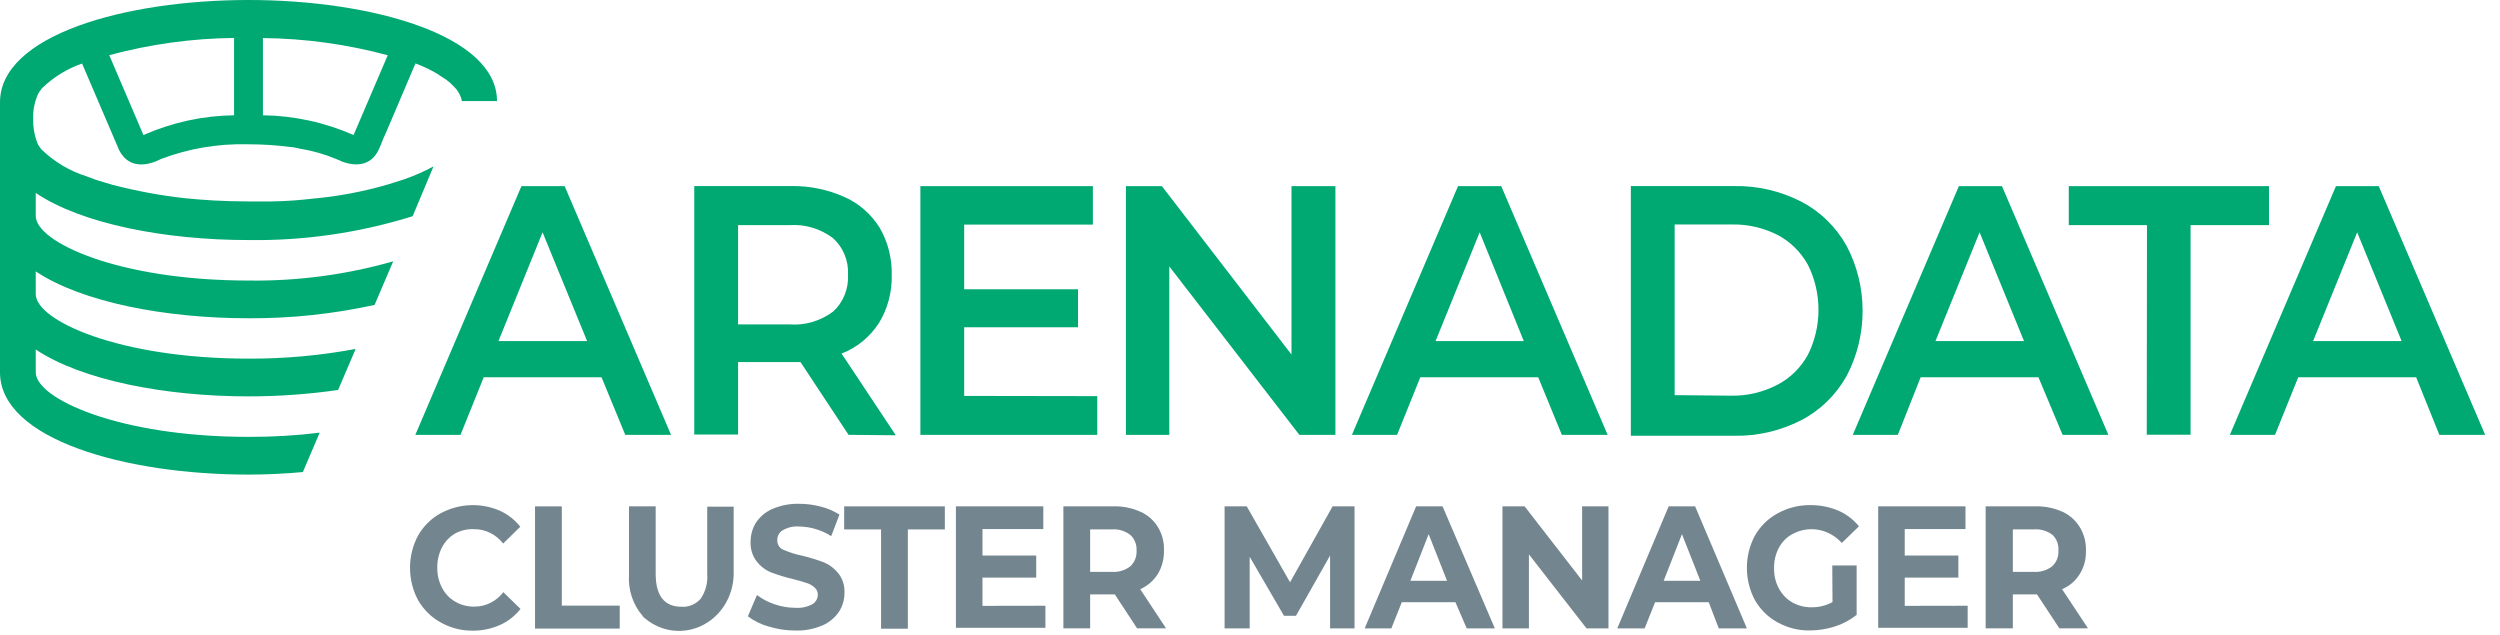
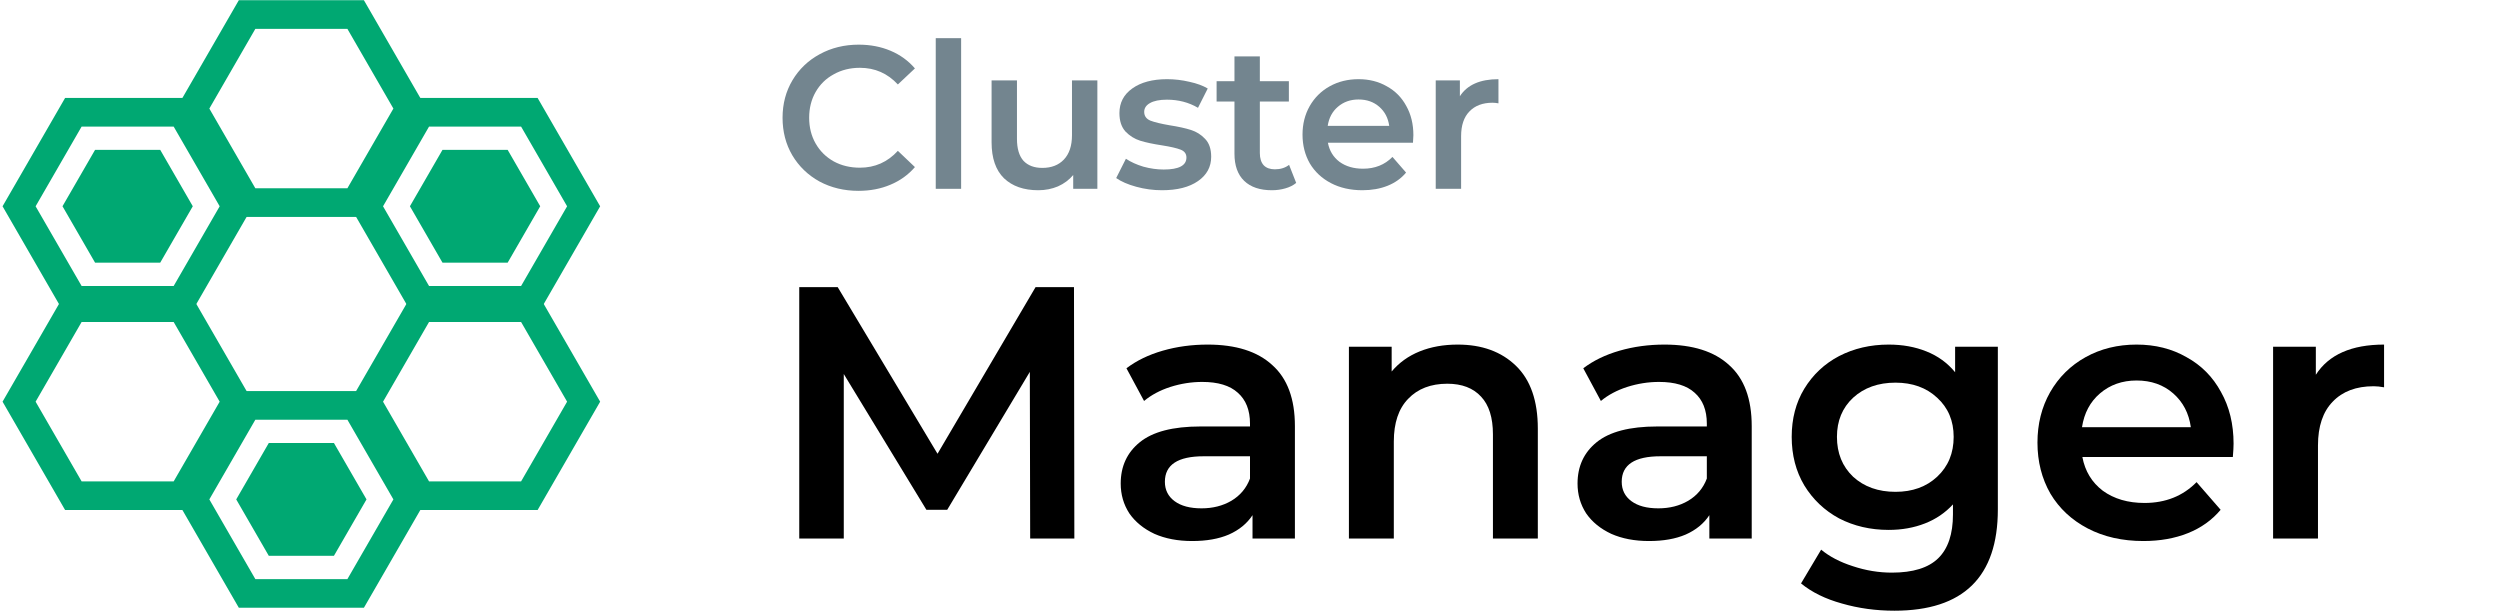
- <svg xmlns="http://www.w3.org/2000/svg" viewBox="0 0 134 34" fill="none">
-   <path d="M13.319 0C6.702 0 0 1.886 0 5.481V19.957C0 23.552 6.724 25.438 13.319 25.438C14.289 25.438 15.275 25.391 16.233 25.302L17.135 23.191C15.869 23.346 14.594 23.421 13.319 23.416C6.365 23.416 1.916 21.364 1.916 19.957V18.733C4.382 20.382 8.859 21.246 13.319 21.246C14.925 21.247 16.53 21.132 18.121 20.903L19.063 18.703C17.167 19.057 15.245 19.231 13.319 19.223C6.365 19.223 1.916 17.177 1.916 15.764V14.546C4.382 16.196 8.859 17.059 13.319 17.059C15.589 17.071 17.854 16.831 20.077 16.344L21.074 14.008C18.547 14.728 15.937 15.074 13.319 15.037C6.365 15.037 1.916 12.985 1.916 11.572V10.342C4.382 12.004 8.859 12.867 13.319 12.867C16.296 12.91 19.262 12.479 22.117 11.59L23.237 8.917C22.743 9.186 22.23 9.413 21.702 9.597C21.702 9.597 21.702 9.597 21.702 9.597C21.702 9.597 21.545 9.656 21.394 9.697C21.242 9.739 21.08 9.804 20.873 9.863C19.525 10.262 18.144 10.526 16.749 10.649C16.087 10.726 15.365 10.785 14.591 10.797C14.182 10.797 13.762 10.797 13.325 10.797C12.042 10.797 10.904 10.726 9.873 10.62C8.584 10.474 7.305 10.237 6.046 9.91L5.581 9.774C5.271 9.688 4.966 9.583 4.668 9.461C3.762 9.181 2.928 8.688 2.23 8.018V8.018C2.196 7.984 2.167 7.944 2.146 7.9C2.084 7.832 2.034 7.751 2 7.663C1.986 7.61 1.968 7.559 1.944 7.51C1.828 7.148 1.771 6.768 1.776 6.386C1.759 5.982 1.826 5.578 1.972 5.203C2.021 5.054 2.1 4.917 2.202 4.801C2.219 4.768 2.242 4.738 2.269 4.713C2.883 4.122 3.609 3.677 4.399 3.406L6.242 7.711L6.393 8.065C6.623 8.497 7.144 9.106 8.338 8.657L8.635 8.521C10.106 7.964 11.662 7.697 13.224 7.734H13.336C14.085 7.734 14.834 7.783 15.578 7.882C15.746 7.882 15.914 7.941 16.087 7.971C16.737 8.076 17.375 8.256 17.987 8.509L18.054 8.538C18.146 8.572 18.236 8.612 18.323 8.657C19.444 9.071 20.004 8.568 20.239 8.136C20.312 7.996 20.378 7.852 20.436 7.705L20.548 7.421L20.733 7.007L22.268 3.4C22.677 3.551 23.072 3.739 23.45 3.962C23.544 4.033 23.641 4.098 23.742 4.157C23.876 4.238 24.003 4.331 24.123 4.435C24.207 4.512 24.291 4.6 24.364 4.677C24.442 4.748 24.508 4.832 24.56 4.926C24.613 5.004 24.657 5.089 24.689 5.18C24.723 5.254 24.746 5.334 24.756 5.416H26.639C26.639 1.886 19.915 0 13.319 0ZM12.546 6.179C10.877 6.2 9.228 6.56 7.688 7.238L5.856 2.957C8.043 2.368 10.289 2.058 12.546 2.034V6.179ZM18.951 7.238C17.41 6.56 15.761 6.2 14.093 6.179V2.04C16.35 2.063 18.596 2.372 20.783 2.962L18.951 7.238Z" fill="#00A872" />
-   <path d="M32.242 20.222H25.927L24.683 23.308H22.262L27.95 9.975H30.264L35.968 23.308H33.514L32.242 20.222ZM31.469 18.282L29.082 12.452L26.717 18.282H31.469Z" fill="#00A872" />
-   <path d="M45.483 23.307L42.905 19.405C42.793 19.405 42.63 19.405 42.417 19.405H39.56V23.29H37.212V9.973H42.417C43.399 9.958 44.372 10.159 45.275 10.565C46.039 10.903 46.69 11.473 47.147 12.203C47.591 12.964 47.817 13.845 47.797 14.739C47.819 15.657 47.577 16.56 47.102 17.329C46.613 18.075 45.916 18.641 45.107 18.95L48.015 23.331L45.483 23.307ZM44.636 12.753C43.957 12.249 43.134 12.007 42.305 12.067H39.56V17.389H42.328C43.157 17.45 43.981 17.205 44.659 16.697C44.926 16.453 45.136 16.149 45.274 15.807C45.412 15.464 45.474 15.093 45.455 14.722C45.472 14.349 45.407 13.977 45.265 13.635C45.123 13.294 44.908 12.992 44.636 12.753V12.753Z" fill="#00A872" />
-   <path d="M58.813 21.233V23.308H49.332V9.975H58.578V12.038H51.68V15.503H57.782V17.543H51.68V21.221L58.813 21.233Z" fill="#00A872" />
-   <path d="M71.578 9.975V23.308H69.645L62.674 14.279V23.308H60.349V9.975H62.276L69.224 19.004V9.975H71.578Z" fill="#00A872" />
-   <path d="M82.449 20.222H76.128L74.884 23.308H72.463L78.151 9.975H80.465L86.169 23.308H83.715L82.449 20.222ZM81.675 18.282L79.311 12.452L76.946 18.282H81.675Z" fill="#00A872" />
-   <path d="M87.413 9.974H92.938C94.182 9.948 95.415 10.231 96.535 10.802C97.549 11.323 98.397 12.145 98.973 13.168C99.539 14.236 99.836 15.441 99.836 16.665C99.836 17.89 99.539 19.094 98.973 20.163C98.397 21.185 97.549 22.007 96.535 22.528C95.415 23.099 94.182 23.383 92.938 23.356H87.413V9.974ZM92.832 21.209C93.68 21.218 94.519 21.015 95.28 20.618C95.959 20.263 96.524 19.706 96.905 19.015C97.277 18.273 97.471 17.446 97.471 16.606C97.471 15.766 97.277 14.939 96.905 14.196C96.524 13.506 95.959 12.949 95.28 12.594C94.517 12.207 93.678 12.015 92.832 12.032H89.761V21.18L92.832 21.209Z" fill="#00A872" />
-   <path d="M109.261 20.222H102.946L101.724 23.308H99.309L104.997 9.975H107.305L113.009 23.308H110.555L109.261 20.222ZM108.487 18.282L106.106 12.452L103.741 18.282H108.487Z" fill="#00A872" />
-   <path d="M115.078 12.068H110.886V9.975H121.617V12.068H117.414V23.303H115.066L115.078 12.068Z" fill="#00A872" />
-   <path d="M129.506 20.222H123.185L121.941 23.308H119.521L125.208 9.975H127.5L133.204 23.308H130.75L129.506 20.222ZM128.727 18.282L126.345 12.452L123.981 18.282H128.727Z" fill="#00A872" />
-   <path d="M23.618 33.36C23.122 33.089 22.706 32.68 22.414 32.177C22.127 31.647 21.977 31.047 21.977 30.436C21.977 29.825 22.127 29.225 22.414 28.695C22.706 28.192 23.122 27.783 23.618 27.512C24.107 27.249 24.645 27.101 25.193 27.078C25.741 27.054 26.288 27.156 26.796 27.376C27.218 27.567 27.593 27.861 27.888 28.233L26.969 29.132C26.78 28.89 26.542 28.695 26.273 28.562C26.003 28.429 25.709 28.361 25.411 28.363C25.06 28.347 24.711 28.427 24.397 28.594C24.099 28.766 23.854 29.025 23.691 29.339C23.52 29.671 23.433 30.044 23.439 30.421C23.432 30.799 23.519 31.172 23.691 31.503C23.854 31.818 24.099 32.076 24.397 32.248C24.711 32.43 25.065 32.522 25.423 32.514C25.721 32.517 26.016 32.449 26.285 32.315C26.555 32.181 26.793 31.984 26.98 31.74L27.899 32.639C27.599 33.021 27.214 33.319 26.779 33.508C26.317 33.709 25.821 33.81 25.322 33.803C24.728 33.808 24.142 33.656 23.618 33.36V33.36Z" fill="#73858F" />
-   <path d="M28.678 27.141H30.113V32.462H33.217V33.692H28.678V27.141Z" fill="#73858F" />
-   <path d="M34.45 33.018C34.191 32.722 33.992 32.373 33.866 31.992C33.74 31.612 33.688 31.209 33.715 30.807V27.141H35.144V30.748C35.144 31.93 35.609 32.522 36.528 32.522C36.718 32.535 36.909 32.504 37.086 32.43C37.264 32.356 37.423 32.242 37.554 32.096C37.819 31.711 37.944 31.239 37.907 30.765V27.158H39.325V30.825C39.306 31.412 39.13 31.981 38.816 32.467C38.503 32.952 38.064 33.333 37.553 33.565C37.041 33.797 36.478 33.87 35.928 33.777C35.379 33.683 34.866 33.426 34.45 33.036V33.018Z" fill="#73858F" />
-   <path d="M41.207 33.584C40.805 33.476 40.425 33.289 40.086 33.034L40.574 31.893C40.862 32.112 41.182 32.28 41.521 32.39C41.883 32.516 42.261 32.579 42.642 32.579C42.953 32.602 43.265 32.534 43.544 32.384C43.63 32.334 43.703 32.261 43.754 32.171C43.806 32.082 43.833 31.98 43.835 31.875C43.837 31.802 43.822 31.728 43.792 31.662C43.761 31.595 43.717 31.536 43.661 31.491C43.533 31.374 43.382 31.289 43.219 31.243C43.039 31.178 42.798 31.113 42.49 31.036C42.097 30.942 41.71 30.823 41.33 30.681C41.028 30.558 40.762 30.355 40.557 30.09C40.33 29.796 40.214 29.422 40.232 29.043C40.23 28.675 40.332 28.315 40.523 28.008C40.746 27.68 41.054 27.426 41.409 27.275C41.865 27.083 42.353 26.99 42.843 27.003C43.234 27.003 43.624 27.055 44.003 27.157C44.353 27.244 44.687 27.387 44.995 27.583L44.552 28.736C44.034 28.408 43.442 28.231 42.838 28.221C42.528 28.195 42.218 28.268 41.947 28.428C41.857 28.481 41.782 28.56 41.732 28.655C41.682 28.75 41.657 28.858 41.661 28.966C41.66 29.076 41.692 29.183 41.751 29.273C41.81 29.363 41.894 29.431 41.992 29.469C42.319 29.61 42.659 29.717 43.006 29.788C43.399 29.882 43.786 30.001 44.166 30.143C44.465 30.27 44.731 30.474 44.939 30.734C45.165 31.025 45.281 31.393 45.264 31.769C45.267 32.134 45.163 32.491 44.967 32.792C44.742 33.121 44.433 33.375 44.076 33.525C43.617 33.72 43.125 33.812 42.63 33.797C42.149 33.796 41.67 33.725 41.207 33.584V33.584Z" fill="#73858F" />
-   <path d="M47.225 28.377H45.247V27.141H50.643V28.377H48.66V33.698H47.225V28.377Z" fill="#73858F" />
-   <path d="M56.034 32.468V33.651H51.237V27.141H55.922V28.359H52.661V29.778H55.541V30.96H52.661V32.474L56.034 32.468Z" fill="#73858F" />
-   <path d="M60.948 33.679L59.754 31.858H58.432V33.679H56.998V27.139H59.698C60.189 27.129 60.675 27.228 61.127 27.429C61.515 27.598 61.845 27.889 62.071 28.262C62.296 28.636 62.407 29.074 62.388 29.516C62.398 29.96 62.283 30.396 62.057 30.77C61.825 31.131 61.498 31.412 61.116 31.58L62.5 33.679H60.948ZM60.584 28.671C60.3 28.455 59.953 28.35 59.603 28.375H58.432V30.652H59.603C59.953 30.677 60.3 30.572 60.584 30.356C60.697 30.252 60.785 30.123 60.844 29.977C60.902 29.832 60.928 29.674 60.92 29.516C60.93 29.358 60.904 29.199 60.846 29.052C60.788 28.905 60.698 28.775 60.584 28.671V28.671Z" fill="#73858F" />
-   <path d="M71.292 33.681V29.778L69.465 33.006H68.821L66.983 29.843V33.681H65.638V27.141H66.826L69.146 31.209L71.427 27.141H72.603V33.681H71.292Z" fill="#73858F" />
-   <path d="M78.011 32.279H75.136L74.576 33.681H73.147L75.904 27.141H77.322L80.123 33.681H78.616L78.011 32.279ZM77.562 31.132L76.576 28.631L75.596 31.132H77.562Z" fill="#73858F" />
-   <path d="M86.214 27.141V33.681H85.037L81.95 29.713V33.681H80.532V27.141H81.72L84.802 31.114V27.141H86.214Z" fill="#73858F" />
-   <path d="M91.588 32.279H88.713L88.153 33.681H86.685L89.441 27.141H90.859L93.633 33.681H92.126L91.588 32.279ZM91.139 31.132L90.153 28.631L89.172 31.132H91.139Z" fill="#73858F" />
-   <path d="M98.211 30.309H99.516V32.958C99.165 33.236 98.771 33.446 98.351 33.579C97.917 33.719 97.466 33.791 97.012 33.792C96.409 33.803 95.814 33.654 95.28 33.36C94.781 33.091 94.363 32.682 94.07 32.178C93.783 31.647 93.633 31.047 93.633 30.436C93.633 29.826 93.783 29.225 94.07 28.695C94.365 28.191 94.785 27.781 95.286 27.512C95.827 27.216 96.43 27.066 97.04 27.075C97.546 27.07 98.048 27.168 98.519 27.364C98.951 27.548 99.335 27.838 99.64 28.21L98.721 29.103C98.386 28.731 97.947 28.484 97.468 28.398C96.989 28.313 96.496 28.394 96.065 28.63C95.763 28.795 95.514 29.05 95.347 29.363C95.171 29.697 95.082 30.075 95.09 30.457C95.082 30.835 95.171 31.209 95.347 31.539C95.513 31.854 95.76 32.112 96.059 32.284C96.379 32.466 96.738 32.557 97.101 32.55C97.491 32.556 97.876 32.461 98.222 32.272L98.211 30.309Z" fill="#73858F" />
-   <path d="M105.467 32.468V33.651H100.671V27.141H105.35V28.359H102.094V29.778H104.969V30.96H102.094V32.474L105.467 32.468Z" fill="#73858F" />
-   <path d="M110.382 33.679L109.182 31.858H107.888V33.679H106.431V27.139H109.115C109.605 27.129 110.092 27.228 110.544 27.429C110.93 27.601 111.258 27.892 111.483 28.265C111.708 28.638 111.821 29.075 111.805 29.516C111.821 29.958 111.707 30.393 111.478 30.763C111.249 31.133 110.917 31.419 110.527 31.58L111.917 33.679H110.382ZM110.017 28.671C109.731 28.455 109.382 28.35 109.031 28.375H107.888V30.652H109.009C109.36 30.677 109.709 30.572 109.995 30.356C110.108 30.252 110.197 30.123 110.255 29.977C110.313 29.832 110.339 29.674 110.331 29.516C110.344 29.36 110.322 29.202 110.267 29.055C110.213 28.909 110.127 28.777 110.017 28.671Z" fill="#73858F" />
+ <svg xmlns="http://www.w3.org/2000/svg" width="131" height="32" viewBox="0 0 131 32" fill="none">
+   <path d="M21.48 5.689L18.636 10.616L12.947 10.616L10.103 5.689L12.947 0.762L18.636 0.762L21.48 5.689Z" stroke="#00A872" stroke-width="1.5" />
+   <path d="M21.48 26.169L18.636 31.096L12.947 31.096L10.103 26.169L12.947 21.243L18.636 21.243L21.48 26.169Z" stroke="#00A872" stroke-width="1.5" />
+   <path d="M30.582 21.048L27.738 25.975L22.049 25.975L19.205 21.048L22.049 16.122L27.738 16.122L30.582 21.048Z" stroke="#00A872" stroke-width="1.5" />
+   <path d="M30.582 10.81L27.738 15.737L22.049 15.737L19.205 10.81L22.049 5.883L27.738 5.883L30.582 10.81Z" stroke="#00A872" stroke-width="1.5" />
+   <path d="M12.377 10.81L9.533 15.737L3.844 15.737L1 10.81L3.844 5.883L9.533 5.883L12.377 10.81Z" stroke="#00A872" stroke-width="1.5" />
+   <path d="M10.102 10.808L8.395 13.764L4.982 13.764L3.275 10.808L4.982 7.852L8.395 7.852L10.102 10.808Z" fill="#00A872" />
+   <path d="M28.307 10.808L26.601 13.764L23.187 13.764L21.48 10.808L23.187 7.852L26.601 7.852L28.307 10.808Z" fill="#00A872" />
+   <path d="M19.205 26.169L17.498 29.125L14.085 29.125L12.378 26.169L14.085 23.213L17.498 23.213L19.205 26.169Z" fill="#00A872" />
+   <path d="M12.377 21.048L9.533 25.975L3.844 25.975L1 21.048L3.844 16.122L9.533 16.122L12.377 21.048Z" stroke="#00A872" stroke-width="1.5" />
+   <path d="M44.985 10C44.233 10 43.552 9.837 42.942 9.511C42.339 9.177 41.864 8.72 41.517 8.138C41.176 7.557 41.006 6.901 41.006 6.17C41.006 5.44 41.18 4.784 41.527 4.202C41.875 3.621 42.35 3.167 42.953 2.84C43.563 2.507 44.243 2.34 44.995 2.34C45.605 2.34 46.162 2.447 46.665 2.66C47.169 2.872 47.594 3.181 47.942 3.585L47.048 4.426C46.509 3.844 45.846 3.553 45.059 3.553C44.548 3.553 44.091 3.667 43.687 3.894C43.282 4.113 42.967 4.422 42.74 4.819C42.513 5.216 42.4 5.667 42.4 6.17C42.4 6.674 42.513 7.124 42.74 7.521C42.967 7.918 43.282 8.23 43.687 8.457C44.091 8.677 44.548 8.787 45.059 8.787C45.846 8.787 46.509 8.493 47.048 7.904L47.942 8.755C47.594 9.16 47.165 9.468 46.655 9.681C46.151 9.894 45.594 10 44.985 10Z" fill="#73858F" />
+   <path d="M49.033 2H50.363V9.894H49.033V2Z" fill="#73858F" />
+   <path d="M57.502 4.213V9.894H56.236V9.17C56.023 9.426 55.757 9.624 55.438 9.766C55.119 9.901 54.775 9.968 54.406 9.968C53.647 9.968 53.048 9.759 52.608 9.34C52.176 8.915 51.959 8.287 51.959 7.457V4.213H53.289V7.277C53.289 7.787 53.403 8.17 53.63 8.426C53.864 8.674 54.193 8.798 54.619 8.798C55.094 8.798 55.47 8.652 55.746 8.362C56.03 8.064 56.172 7.638 56.172 7.085V4.213H57.502Z" fill="#73858F" />
+   <path d="M60.892 9.968C60.431 9.968 59.981 9.908 59.541 9.787C59.101 9.667 58.75 9.514 58.488 9.33L58.998 8.319C59.254 8.489 59.559 8.628 59.913 8.734C60.275 8.833 60.63 8.883 60.977 8.883C61.771 8.883 62.169 8.674 62.169 8.255C62.169 8.057 62.066 7.918 61.86 7.84C61.661 7.762 61.339 7.688 60.892 7.617C60.424 7.546 60.041 7.465 59.743 7.372C59.452 7.28 59.197 7.121 58.977 6.894C58.764 6.66 58.658 6.337 58.658 5.926C58.658 5.387 58.881 4.957 59.328 4.638C59.782 4.312 60.392 4.149 61.158 4.149C61.548 4.149 61.938 4.195 62.328 4.287C62.718 4.372 63.037 4.489 63.285 4.638L62.775 5.649C62.293 5.365 61.75 5.223 61.147 5.223C60.757 5.223 60.459 5.284 60.254 5.404C60.055 5.518 59.956 5.67 59.956 5.862C59.956 6.074 60.062 6.227 60.275 6.319C60.495 6.404 60.832 6.486 61.285 6.564C61.739 6.635 62.112 6.716 62.403 6.809C62.693 6.901 62.942 7.057 63.147 7.277C63.36 7.496 63.466 7.809 63.466 8.213C63.466 8.745 63.236 9.17 62.775 9.489C62.314 9.809 61.686 9.968 60.892 9.968Z" fill="#73858F" />
+   <path d="M67.92 9.585C67.764 9.713 67.573 9.809 67.346 9.872C67.126 9.936 66.892 9.968 66.644 9.968C66.019 9.968 65.537 9.805 65.197 9.479C64.856 9.152 64.686 8.677 64.686 8.053V5.319H63.75V4.255H64.686V2.957H66.016V4.255H67.537V5.319H66.016V8.021C66.016 8.298 66.083 8.511 66.218 8.66C66.353 8.801 66.548 8.872 66.803 8.872C67.101 8.872 67.349 8.794 67.548 8.638L67.92 9.585Z" fill="#73858F" />
+   <path d="M74.061 7.085C74.061 7.177 74.054 7.309 74.04 7.479H69.582C69.66 7.897 69.862 8.23 70.189 8.479C70.522 8.72 70.933 8.84 71.423 8.84C72.047 8.84 72.561 8.635 72.965 8.223L73.678 9.043C73.423 9.348 73.1 9.578 72.71 9.734C72.32 9.89 71.88 9.968 71.391 9.968C70.767 9.968 70.217 9.844 69.742 9.596C69.267 9.348 68.898 9.004 68.635 8.564C68.38 8.117 68.252 7.613 68.252 7.053C68.252 6.5 68.377 6.004 68.625 5.564C68.88 5.117 69.231 4.769 69.678 4.521C70.125 4.273 70.628 4.149 71.189 4.149C71.742 4.149 72.235 4.273 72.667 4.521C73.107 4.762 73.448 5.106 73.689 5.553C73.937 5.993 74.061 6.504 74.061 7.085ZM71.189 5.213C70.763 5.213 70.401 5.34 70.104 5.596C69.813 5.844 69.635 6.177 69.572 6.596H72.795C72.738 6.184 72.565 5.851 72.274 5.596C71.983 5.34 71.621 5.213 71.189 5.213Z" fill="#73858F" />
+   <path d="M76.498 5.043C76.881 4.447 77.555 4.149 78.519 4.149V5.415C78.406 5.394 78.303 5.383 78.211 5.383C77.693 5.383 77.289 5.535 76.998 5.84C76.707 6.138 76.562 6.571 76.562 7.138V9.894H75.232V4.213H76.498V5.043Z" fill="#73858F" />
+   <path d="M53.981 28.218L53.963 19.486L49.634 26.713H48.543L44.214 19.599V28.218H41.881V15.045H43.895L49.126 23.777L54.264 15.045H56.277L56.296 28.218H53.981Z" fill="currentColor" />
+   <path d="M63.28 18.056C64.76 18.056 65.889 18.413 66.667 19.129C67.457 19.831 67.853 20.898 67.853 22.328V28.218H65.632V26.995C65.343 27.434 64.929 27.773 64.39 28.011C63.863 28.237 63.223 28.35 62.47 28.35C61.718 28.35 61.059 28.224 60.494 27.974C59.93 27.71 59.491 27.353 59.177 26.901C58.876 26.437 58.725 25.916 58.725 25.339C58.725 24.436 59.058 23.714 59.723 23.175C60.4 22.623 61.46 22.347 62.903 22.347H65.5V22.196C65.5 21.494 65.287 20.954 64.86 20.578C64.446 20.201 63.825 20.013 62.997 20.013C62.433 20.013 61.874 20.101 61.322 20.277C60.783 20.452 60.325 20.697 59.949 21.011L59.026 19.298C59.553 18.897 60.187 18.589 60.927 18.376C61.667 18.163 62.452 18.056 63.28 18.056ZM62.96 26.637C63.549 26.637 64.07 26.506 64.522 26.242C64.986 25.966 65.312 25.577 65.5 25.076V23.909H63.073C61.718 23.909 61.04 24.354 61.04 25.245C61.04 25.671 61.209 26.01 61.548 26.261C61.887 26.512 62.357 26.637 62.96 26.637Z" fill="currentColor" />
+   <path d="M76.385 18.056C77.653 18.056 78.669 18.426 79.434 19.166C80.2 19.907 80.582 21.004 80.582 22.46V28.218H78.23V22.761C78.23 21.883 78.023 21.224 77.609 20.785C77.195 20.333 76.605 20.107 75.84 20.107C74.974 20.107 74.29 20.371 73.788 20.898C73.287 21.412 73.036 22.159 73.036 23.137V28.218H70.683V18.169H72.923V19.467C73.312 19.003 73.801 18.652 74.391 18.413C74.98 18.175 75.645 18.056 76.385 18.056Z" fill="currentColor" />
+   <path d="M87.217 18.056C88.698 18.056 89.827 18.413 90.605 19.129C91.395 19.831 91.79 20.898 91.79 22.328V28.218H89.57V26.995C89.281 27.434 88.867 27.773 88.328 28.011C87.801 28.237 87.161 28.35 86.408 28.35C85.655 28.35 84.997 28.224 84.432 27.974C83.867 27.71 83.428 27.353 83.115 26.901C82.814 26.437 82.663 25.916 82.663 25.339C82.663 24.436 82.996 23.714 83.66 23.175C84.338 22.623 85.398 22.347 86.841 22.347H89.438V22.196C89.438 21.494 89.225 20.954 88.798 20.578C88.384 20.201 87.763 20.013 86.935 20.013C86.37 20.013 85.812 20.101 85.26 20.277C84.721 20.452 84.263 20.697 83.886 21.011L82.964 19.298C83.491 18.897 84.125 18.589 84.865 18.376C85.605 18.163 86.389 18.056 87.217 18.056ZM86.897 26.637C87.487 26.637 88.008 26.506 88.459 26.242C88.924 25.966 89.25 25.577 89.438 25.076V23.909H87.01C85.655 23.909 84.978 24.354 84.978 25.245C84.978 25.671 85.147 26.01 85.486 26.261C85.825 26.512 86.295 26.637 86.897 26.637Z" fill="currentColor" />
+   <path d="M104.687 18.169V26.694C104.687 30.232 102.88 32.001 99.267 32.001C98.301 32.001 97.385 31.875 96.52 31.625C95.654 31.386 94.939 31.035 94.374 30.571L95.428 28.802C95.867 29.166 96.419 29.454 97.084 29.667C97.762 29.893 98.445 30.006 99.135 30.006C100.239 30.006 101.049 29.755 101.563 29.253C102.077 28.751 102.335 27.986 102.335 26.957V26.43C101.933 26.869 101.444 27.202 100.867 27.428C100.29 27.654 99.656 27.767 98.966 27.767C98.013 27.767 97.147 27.566 96.369 27.164C95.604 26.75 94.995 26.173 94.544 25.433C94.104 24.693 93.885 23.846 93.885 22.892C93.885 21.939 94.104 21.098 94.544 20.371C94.995 19.631 95.604 19.06 96.369 18.658C97.147 18.257 98.013 18.056 98.966 18.056C99.694 18.056 100.352 18.175 100.942 18.413C101.544 18.652 102.046 19.016 102.448 19.505V18.169H104.687ZM99.324 25.772C100.214 25.772 100.942 25.508 101.507 24.981C102.084 24.442 102.372 23.746 102.372 22.892C102.372 22.052 102.084 21.368 101.507 20.841C100.942 20.314 100.214 20.051 99.324 20.051C98.42 20.051 97.68 20.314 97.103 20.841C96.538 21.368 96.256 22.052 96.256 22.892C96.256 23.746 96.538 24.442 97.103 24.981C97.68 25.508 98.42 25.772 99.324 25.772Z" fill="currentColor" />
+   <path d="M117.039 23.25C117.039 23.413 117.026 23.645 117.001 23.946H109.116C109.254 24.686 109.611 25.276 110.188 25.715C110.778 26.142 111.506 26.355 112.371 26.355C113.476 26.355 114.385 25.991 115.1 25.264L116.361 26.713C115.909 27.252 115.339 27.66 114.649 27.936C113.959 28.212 113.181 28.35 112.315 28.35C111.211 28.35 110.239 28.13 109.398 27.691C108.558 27.252 107.905 26.644 107.441 25.866C106.989 25.076 106.763 24.185 106.763 23.194C106.763 22.215 106.983 21.337 107.422 20.559C107.874 19.768 108.495 19.154 109.285 18.715C110.076 18.276 110.966 18.056 111.957 18.056C112.936 18.056 113.808 18.276 114.573 18.715C115.351 19.141 115.953 19.75 116.38 20.54C116.819 21.318 117.039 22.221 117.039 23.25ZM111.957 19.938C111.205 19.938 110.565 20.164 110.038 20.615C109.524 21.055 109.21 21.644 109.097 22.384H114.799C114.699 21.657 114.391 21.067 113.877 20.615C113.363 20.164 112.723 19.938 111.957 19.938Z" fill="currentColor" />
+   <path d="M121.35 19.637C122.027 18.583 123.219 18.056 124.925 18.056V20.295C124.724 20.258 124.542 20.239 124.379 20.239C123.464 20.239 122.748 20.509 122.234 21.048C121.72 21.575 121.462 22.34 121.462 23.344V28.218H119.11V18.169H121.35V19.637Z" fill="currentColor" />
</svg>
